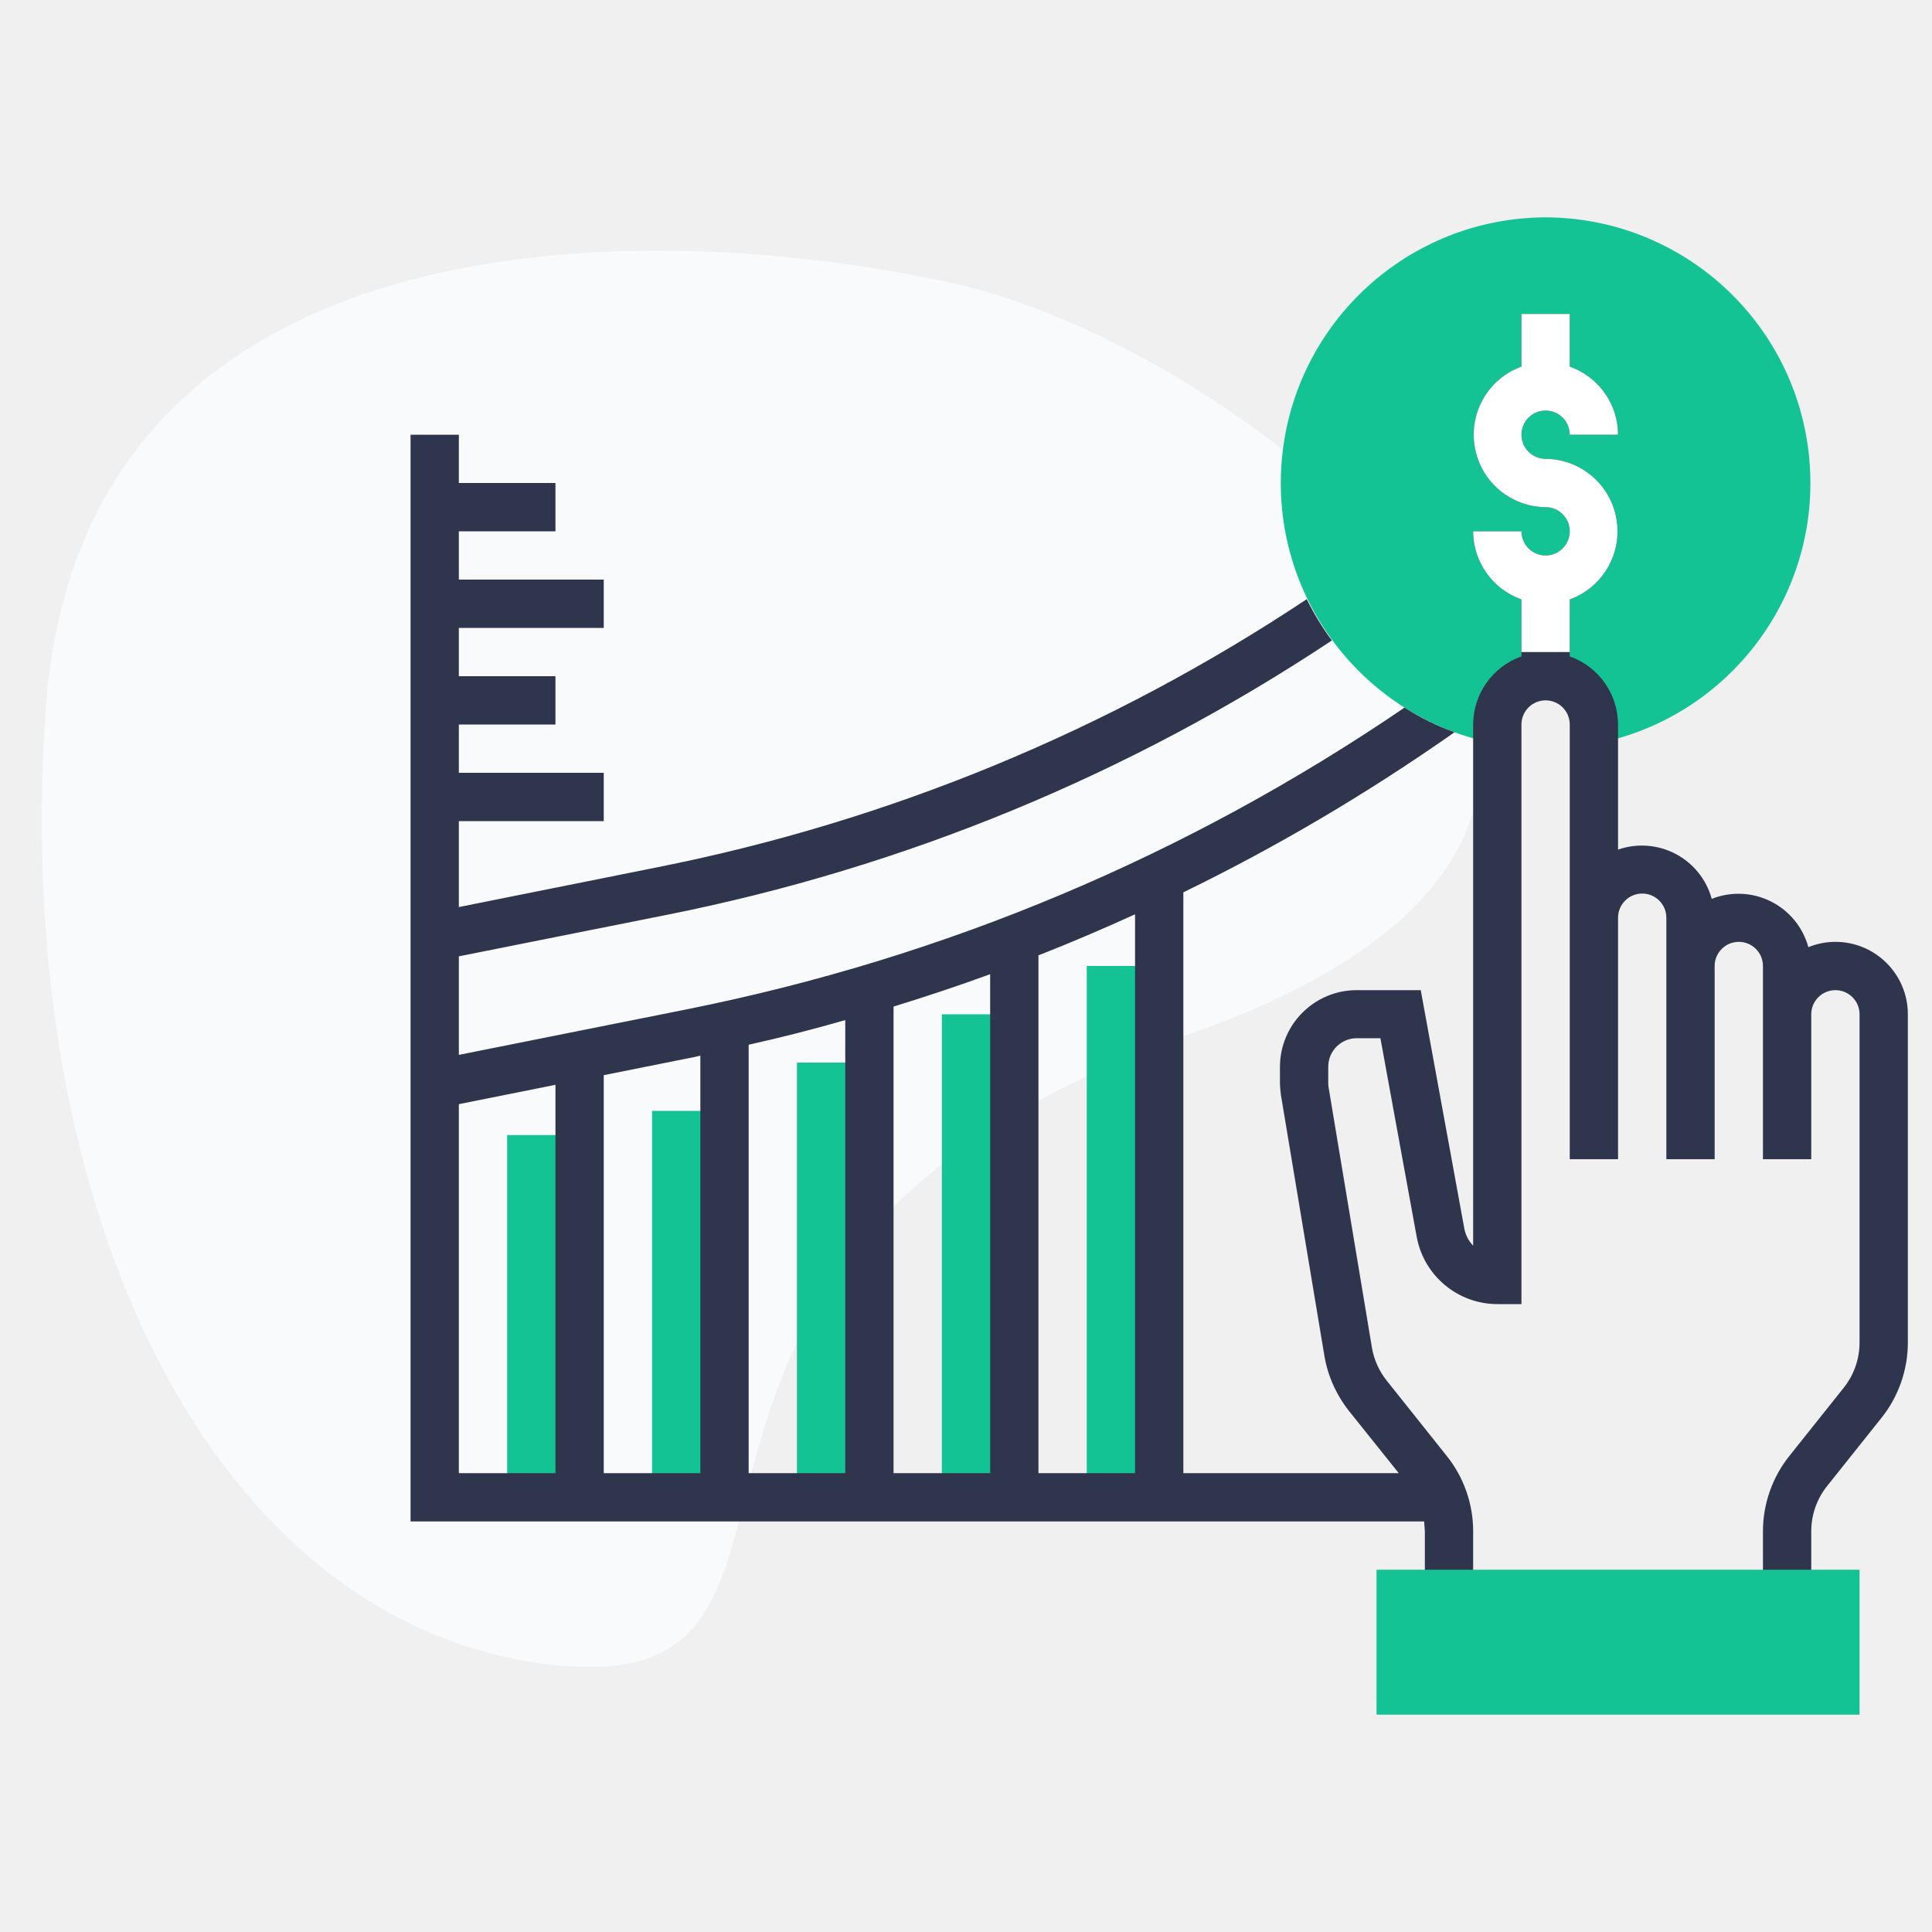
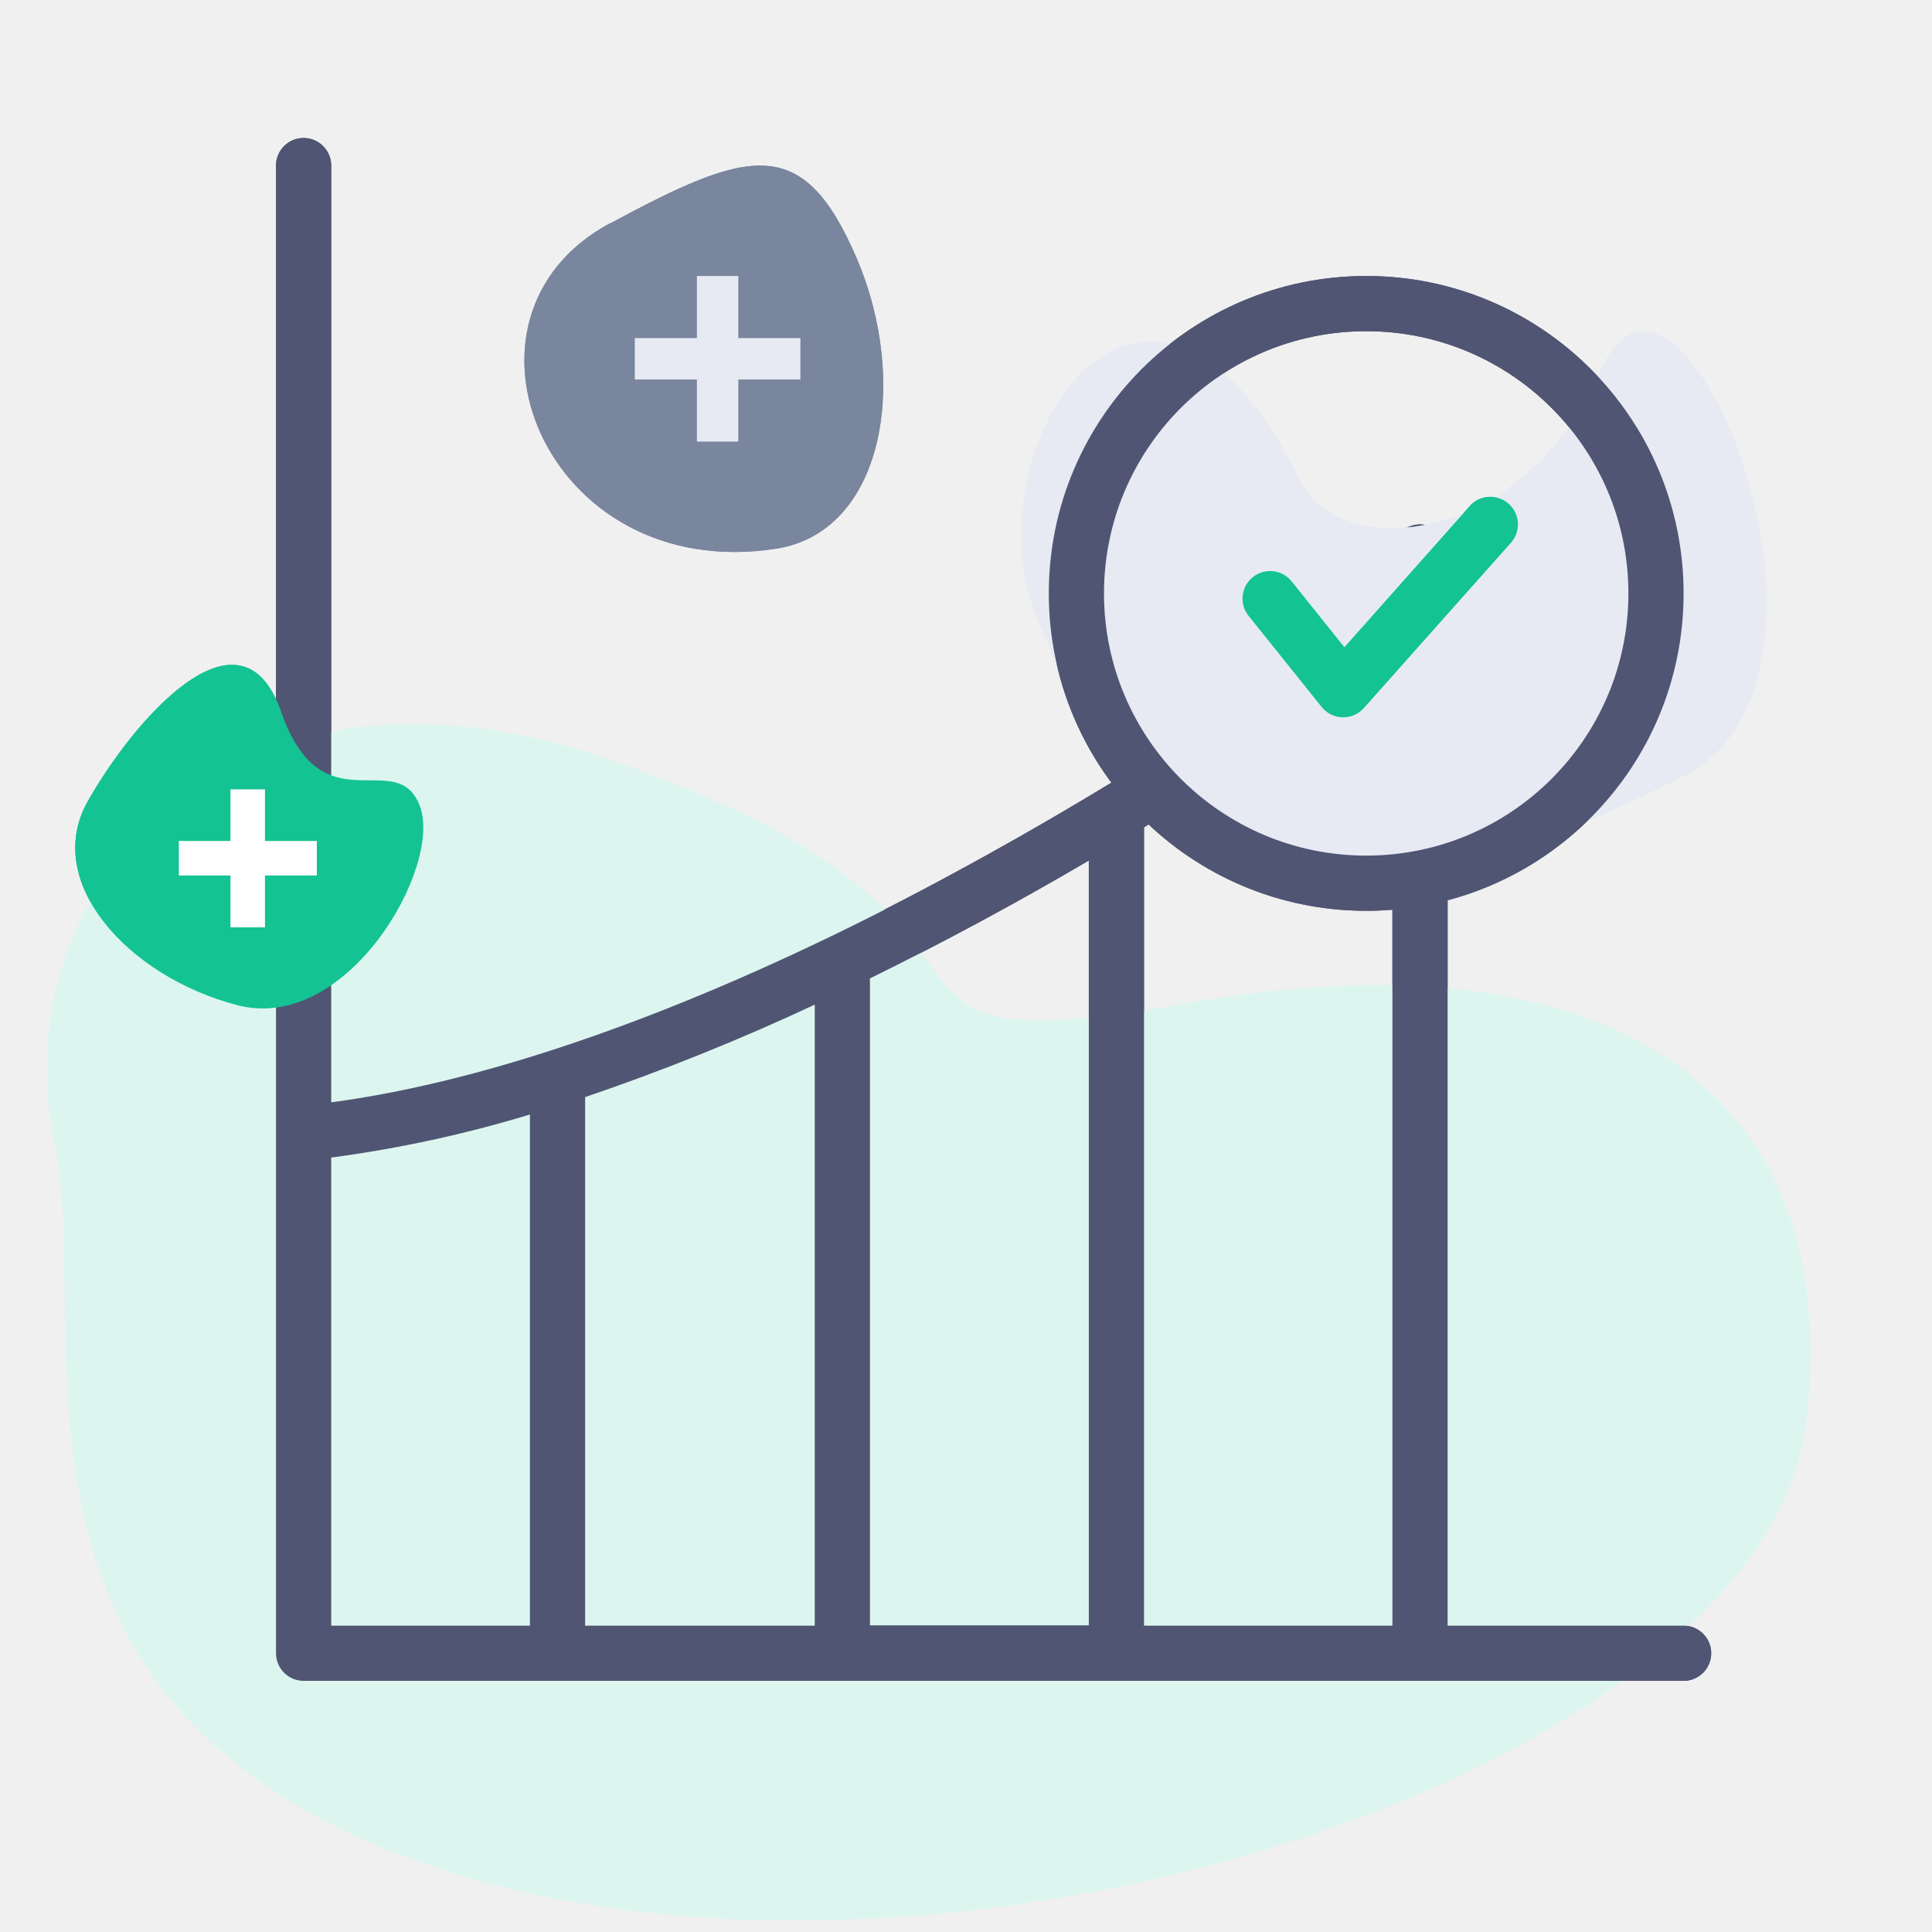
- <svg xmlns="http://www.w3.org/2000/svg" width="80" height="80" fill="none">
-   <g clip-path="url(#clip0)">
-     <path d="M1.89 29.41C.45 50.21 8.84 67.31 22.8 68.93c13.98 1.61.09-16.8 26.54-26.14 26.45-9.35 2.74-28.28-9.86-31.06C26.88 8.95 3.32 8.62 1.89 29.41z" fill="#F9FAFC" />
-     <path d="M24 47h-3v15h3V47z" fill="#14C393" />
-     <path d="M30 46h-3v16h3V46z" fill="#14C393" />
-     <path d="M36 44h-3v18h3V44z" fill="#14C393" />
-     <path d="M42 42h-3v20h3V42z" fill="#14C393" />
-     <path d="M48 40h-3v22h3V40z" fill="#14C393" />
-     <path d="M64 9a11 11 0 00-2 21.81V30a2 2 0 114 0v.81A11 11 0 0064 9z" fill="#14C393" />
-     <path d="M76 39c-.4 0-.77.08-1.12.22a3 3 0 00-4-2A3 3 0 0067 35.18V30a3 3 0 00-2-2.82v-2.36A3 3 0 0064 19a1 1 0 111-1h2a3 3 0 00-2-2.82V13h-2v2.18A3 3 0 0064 21a1 1 0 11-1 1h-2a3 3 0 002 2.82v2.36A3 3 0 0061 30v21.58c-.19-.2-.32-.44-.37-.73L58.83 41h-2.65A3.18 3.18 0 0053 44.18v.64c0 .18.02.35.04.52l1.8 10.8c.14.84.5 1.63 1.03 2.3L57.92 61H49V36.95c3.9-1.9 7.64-4.11 11.23-6.63-.73-.26-1.42-.6-2.07-1.02-9 6.13-19 10.35-29.75 12.5L19 43.68V39.6l8.62-1.72a76.86 76.86 0 0027.53-11.36c-.4-.54-.74-1.1-1.04-1.71a74.88 74.88 0 01-26.88 11.1L19 37.56V34h6v-2h-6v-2h4v-2h-4v-2h6v-2h-6v-2h4v-2h-4v-2h-2v45h41.97l.03.4V66h2v-2.6c0-1.13-.39-2.24-1.1-3.12l-2.47-3.1a3 3 0 01-.62-1.37L55.01 45a1.21 1.21 0 01-.01-.2v-.63c0-.65.53-1.18 1.18-1.18h.98l1.5 8.21A3.4 3.4 0 0062 54h1V30a1 1 0 012 0v18h2V38a1 1 0 012 0v10h2v-8a1 1 0 012 0v8h2v-6a1 1 0 012 0v13.6a3 3 0 01-.66 1.87l-2.24 2.81c-.71.88-1.1 2-1.1 3.12V66h2v-2.6a3 3 0 01.66-1.87l2.24-2.81c.71-.88 1.1-2 1.1-3.12V42a3 3 0 00-3-3zM47 61h-4V39.56c1.35-.53 2.68-1.1 4-1.7V61zM37 41.68a82.3 82.3 0 004-1.34V61h-4V41.68zM35 61h-4V43.26c1.35-.3 2.68-.64 4-1.02V61zm-6.2-17.24l.2-.05V61h-4V44.52l3.8-.76zM19 45.72l4-.8V61h-4V45.72z" fill="#2F354D" />
-     <path d="M64 23a1 1 0 01-1-1h-2a3 3 0 002 2.82V27h2v-2.18A3 3 0 0064 19a1 1 0 111-1h2a3 3 0 00-2-2.82V13h-2v2.18A3 3 0 0064 21a1 1 0 010 2z" fill="#fff" />
-     <path d="M77 71H57v-6h20v6z" fill="#14C393" />
-   </g>
-   <defs>
-     <clipPath id="clip0">
-       <path fill="#fff" d="M0 0h80v80H0z" />
-     </clipPath>
-   </defs>
+ <svg xmlns="http://www.w3.org/2000/svg" width="70" height="70" fill="none">
+   <path d="M22 27.5c-14-4.8-22 5-20 14C3.33 48.17-.8 61 14 67c18.5 7.5 49.94-2.5 51.44-15.5S57 33.85 43 36.35c-14 2.5-3.5-2.85-21-8.85z" fill="#DCF6EF" />
+   <path d="M22.1 8.1c5.08-2.74 7-3.26 8.94 1.26 1.93 4.52.95 9.92-2.92 10.52-8.37 1.3-12.32-8.4-6.02-11.79z" fill="#7A859E" />
+   <path d="M11 6v53.9h50" stroke="#505573" stroke-width="2" stroke-linecap="round" stroke-linejoin="round" />
+   <path d="M30.52 35v24.58" stroke="#505573" stroke-width="2" stroke-linecap="round" stroke-linejoin="round" />
+   <path d="M20.2 39.13v20.76" stroke="#505573" stroke-width="2" stroke-linecap="round" stroke-linejoin="round" />
+   <path d="M40.45 30v29.58" stroke="#505573" stroke-width="2" stroke-linecap="round" stroke-linejoin="round" />
+   <path d="M51.45 20v39.58" stroke="#505573" stroke-width="2" stroke-linecap="round" stroke-linejoin="round" />
+   <path d="M11.45 41c12.32-1.38 29.48-10.54 44-22" stroke="#505573" stroke-width="2" stroke-linecap="round" stroke-linejoin="round" />
+   <path d="M47.12 17.44C41.58 6.25 35 16.21 37.58 22.4c2.59 6.19 5.69 14.67 23.4 5.73 7.09-3.58-.14-21.16-2.98-14.71-2.83 6.44-9.46 6.9-10.88 4.03z" fill="#E7EAF3" />
+   <circle cx="49.5" cy="21.5" r="10.5" stroke="#505573" stroke-width="2" />
+   <path d="M46 21.67L48.67 25 54 19" stroke="#14C393" stroke-width="2" stroke-linecap="round" stroke-linejoin="round" />
+   <path d="M26.75 16v-2.25H29v-1.5h-2.25V10h-1.5v2.25H23v1.5h2.25V16h1.5z" fill="#E7EAF3" />
+   <path d="M15.21 29.2c.84 2.2-2.63 8.26-6.61 7.22-3.99-1.04-7.04-4.47-5.44-7.35 1.6-2.87 5.55-7.52 7.03-3.27 1.48 4.24 4.18 1.2 5.02 3.4z" fill="#14C393" />
+   <path d="M9.6 33.6v-1.88h1.88v-1.25H9.6V28.6H8.35v1.87H6.48v1.25h1.87v1.88H9.6z" fill="#fff" />
+   <path d="M22 27.5c-14-4.8-22 5-20 14C3.33 48.17-.8 61 14 67c18.5 7.5 49.94-2.5 51.44-15.5S57 33.85 43 36.35c-14 2.5-3.5-2.85-21-8.85z" fill="#DCF6EF" />
+   <path d="M22.1 8.1c5.08-2.74 7-3.26 8.94 1.26 1.93 4.52.95 9.92-2.92 10.52-8.37 1.3-12.32-8.4-6.02-11.79z" fill="#7A859E" />
+   <path fill-rule="evenodd" clip-rule="evenodd" d="M12 6a1 1 0 10-2 0v53.9a1 1 0 001 1h50a1 1 0 100-2h-8.55V22.54c1.22-.9 2.43-1.83 3.62-2.77a1 1 0 00-1.24-1.57c-.78.63-1.58 1.24-2.38 1.84V20a1 1 0 10-2 0v1.54A136.45 136.45 0 0132.17 32.9c-7.31 3.73-14.31 6.26-20.17 7.04V6zm0 35.94V58.9h7.2V40.38a45.1 45.1 0 01-7.2 1.56zm9.2-2.2V58.9h8.32V36.4a81.46 81.46 0 01-8.32 3.35zm10.32-4.29v23.44h7.93V31.18a122.45 122.45 0 01-7.93 4.27zm9.93-5.47V58.9h9V24a146.8 146.8 0 01-9 5.97z" fill="#505573" />
+   <path d="M47.12 17.44C41.58 6.25 35 16.21 37.58 22.4c2.59 6.19 5.69 14.67 23.4 5.73 7.09-3.58-.14-21.16-2.98-14.71-2.83 6.44-9.46 6.9-10.88 4.03z" fill="#E7EAF3" />
+   <path fill-rule="evenodd" clip-rule="evenodd" d="M49.5 31a9.5 9.5 0 100-19 9.5 9.5 0 000 19zm0 2a11.5 11.5 0 100-23 11.5 11.5 0 000 23z" fill="#505573" />
+   <path fill-rule="evenodd" clip-rule="evenodd" d="M54.66 18.25a1 1 0 01.09 1.41l-5.34 6a1 1 0 01-1.52-.04l-2.67-3.33a1 1 0 011.56-1.25l1.93 2.41 4.54-5.11a1 1 0 011.41-.09z" fill="#14C393" />
+   <path d="M26.75 16v-2.25H29v-1.5h-2.25V10h-1.5v2.25H23v1.5h2.25V16h1.5z" fill="#E7EAF3" />
+   <path d="M15.21 29.2c.84 2.2-2.63 8.26-6.61 7.22-3.99-1.04-7.04-4.47-5.44-7.35 1.6-2.87 5.55-7.52 7.03-3.27 1.48 4.24 4.18 1.2 5.02 3.4z" fill="#14C393" />
+   <path d="M9.6 33.6v-1.88h1.88v-1.25H9.6V28.6H8.35v1.87H6.48v1.25h1.87v1.88H9.6z" fill="#fff" />
</svg>
